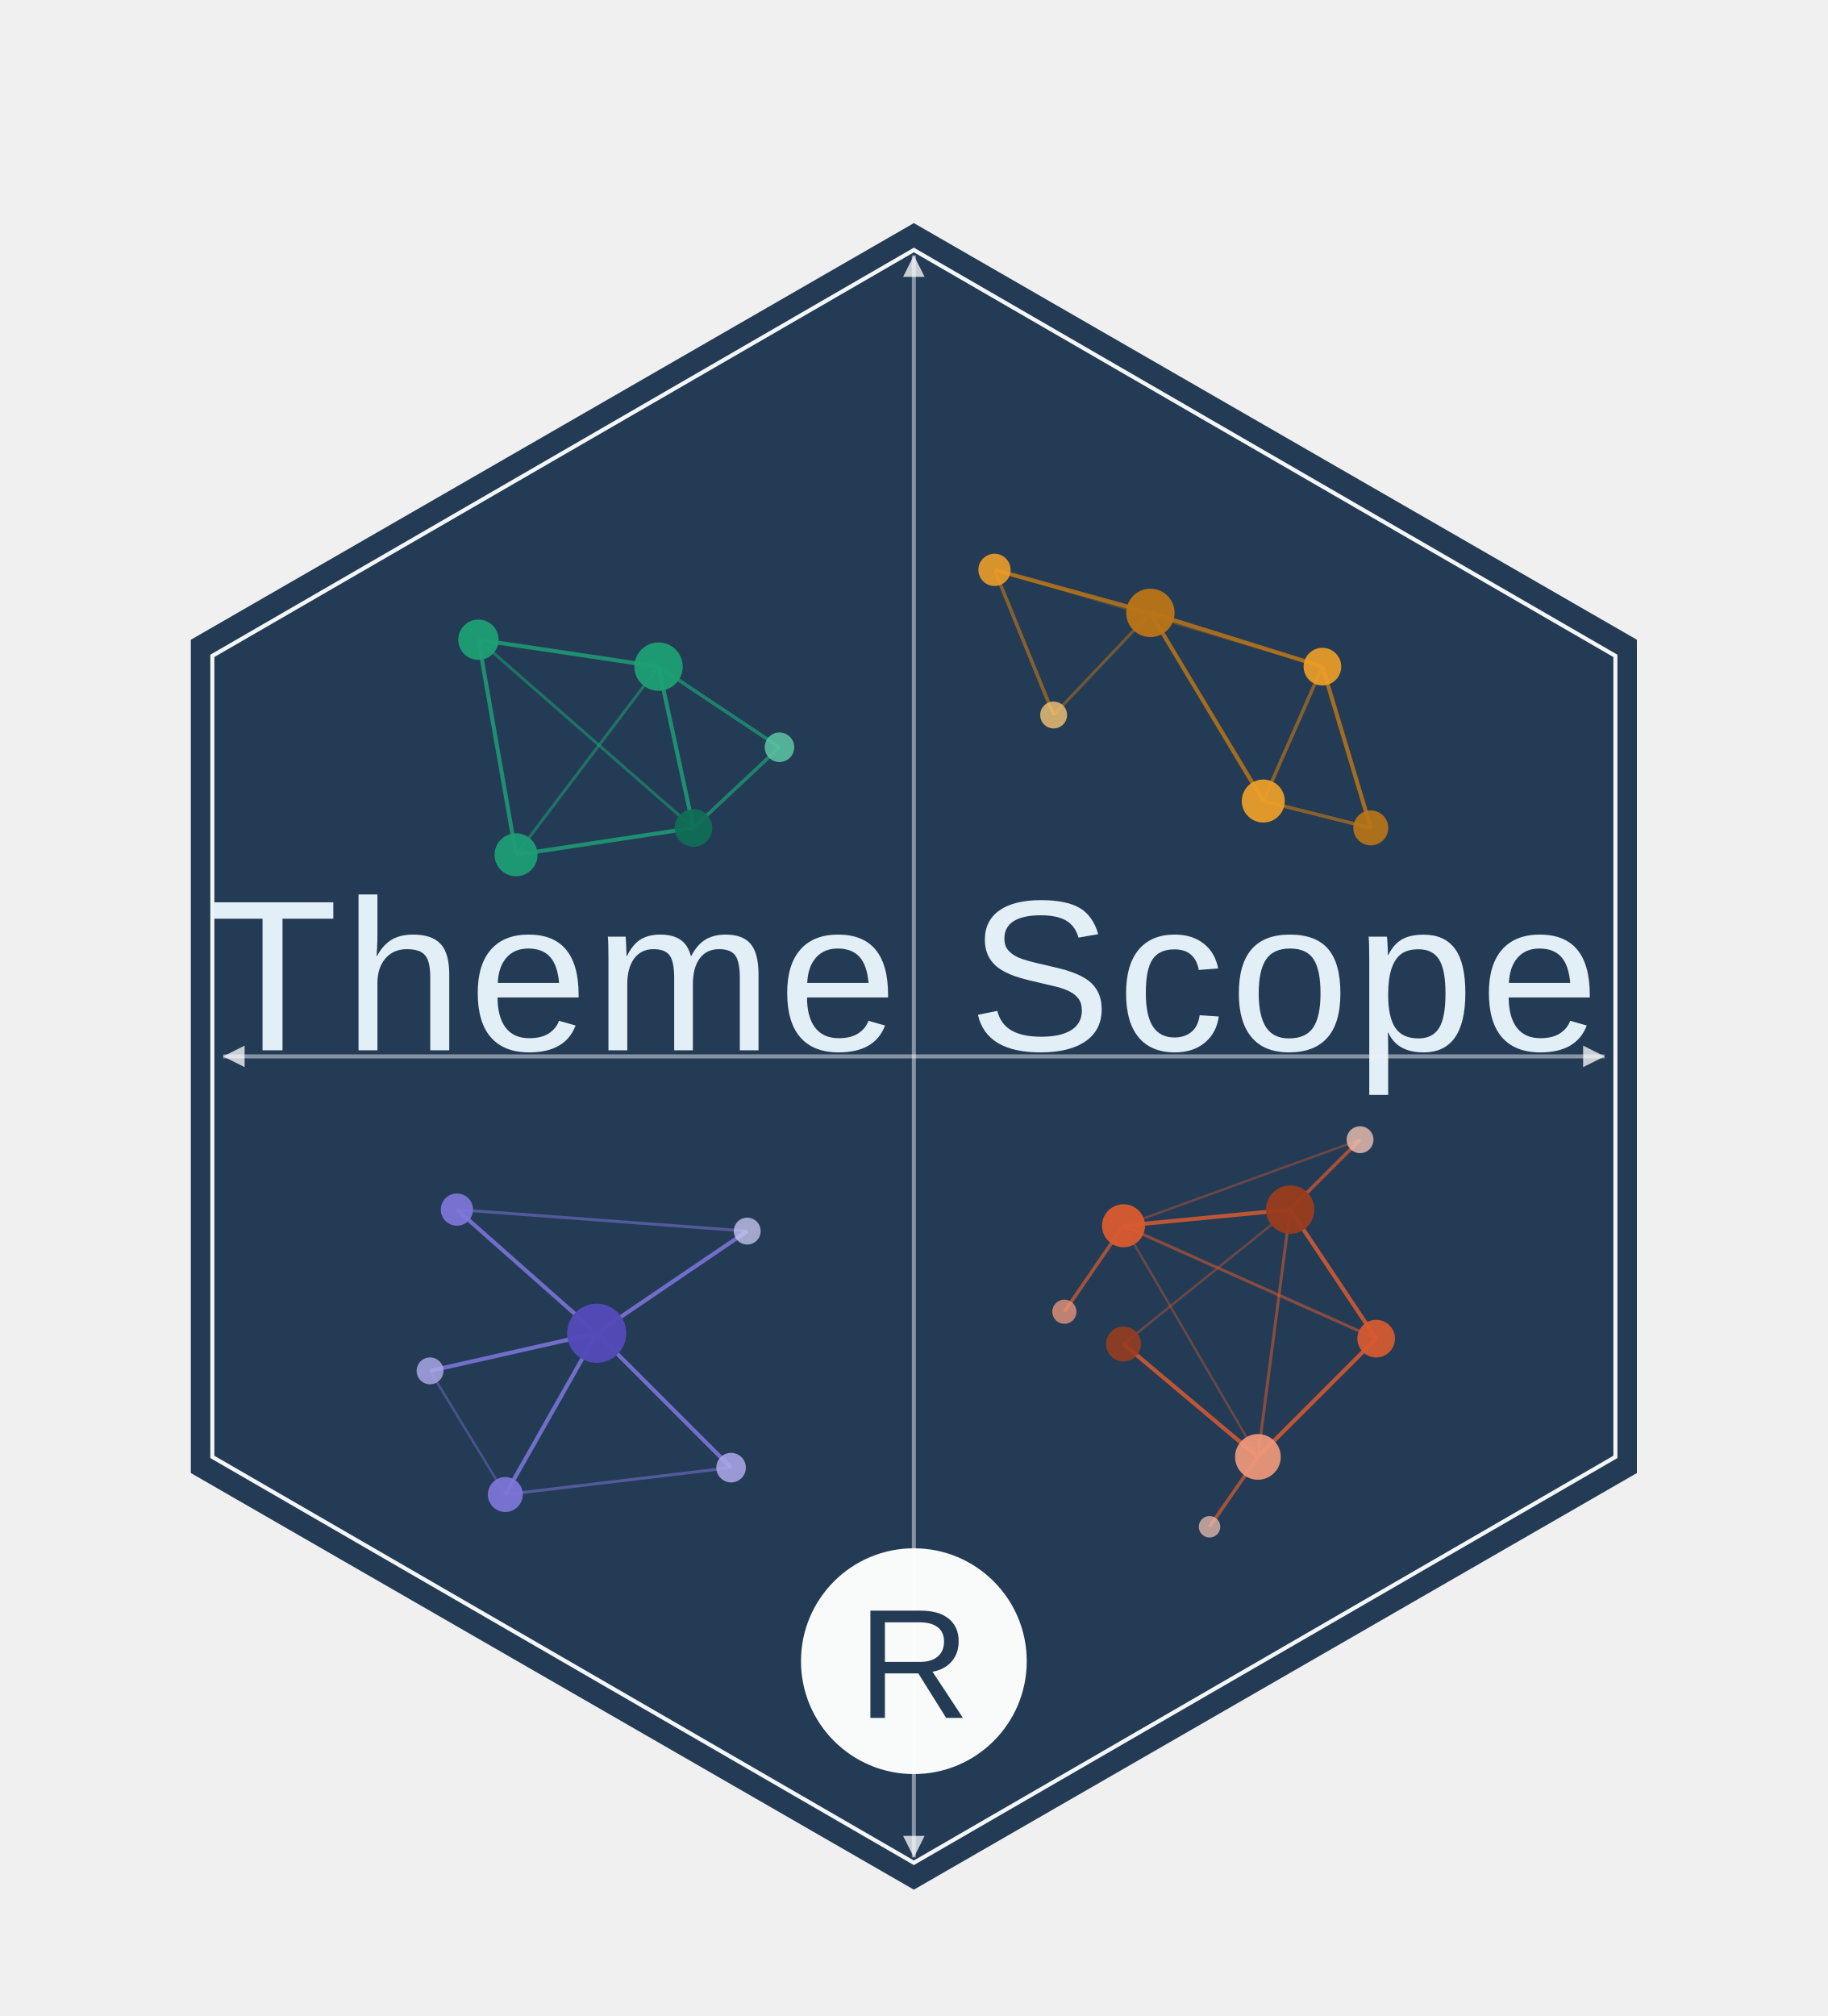
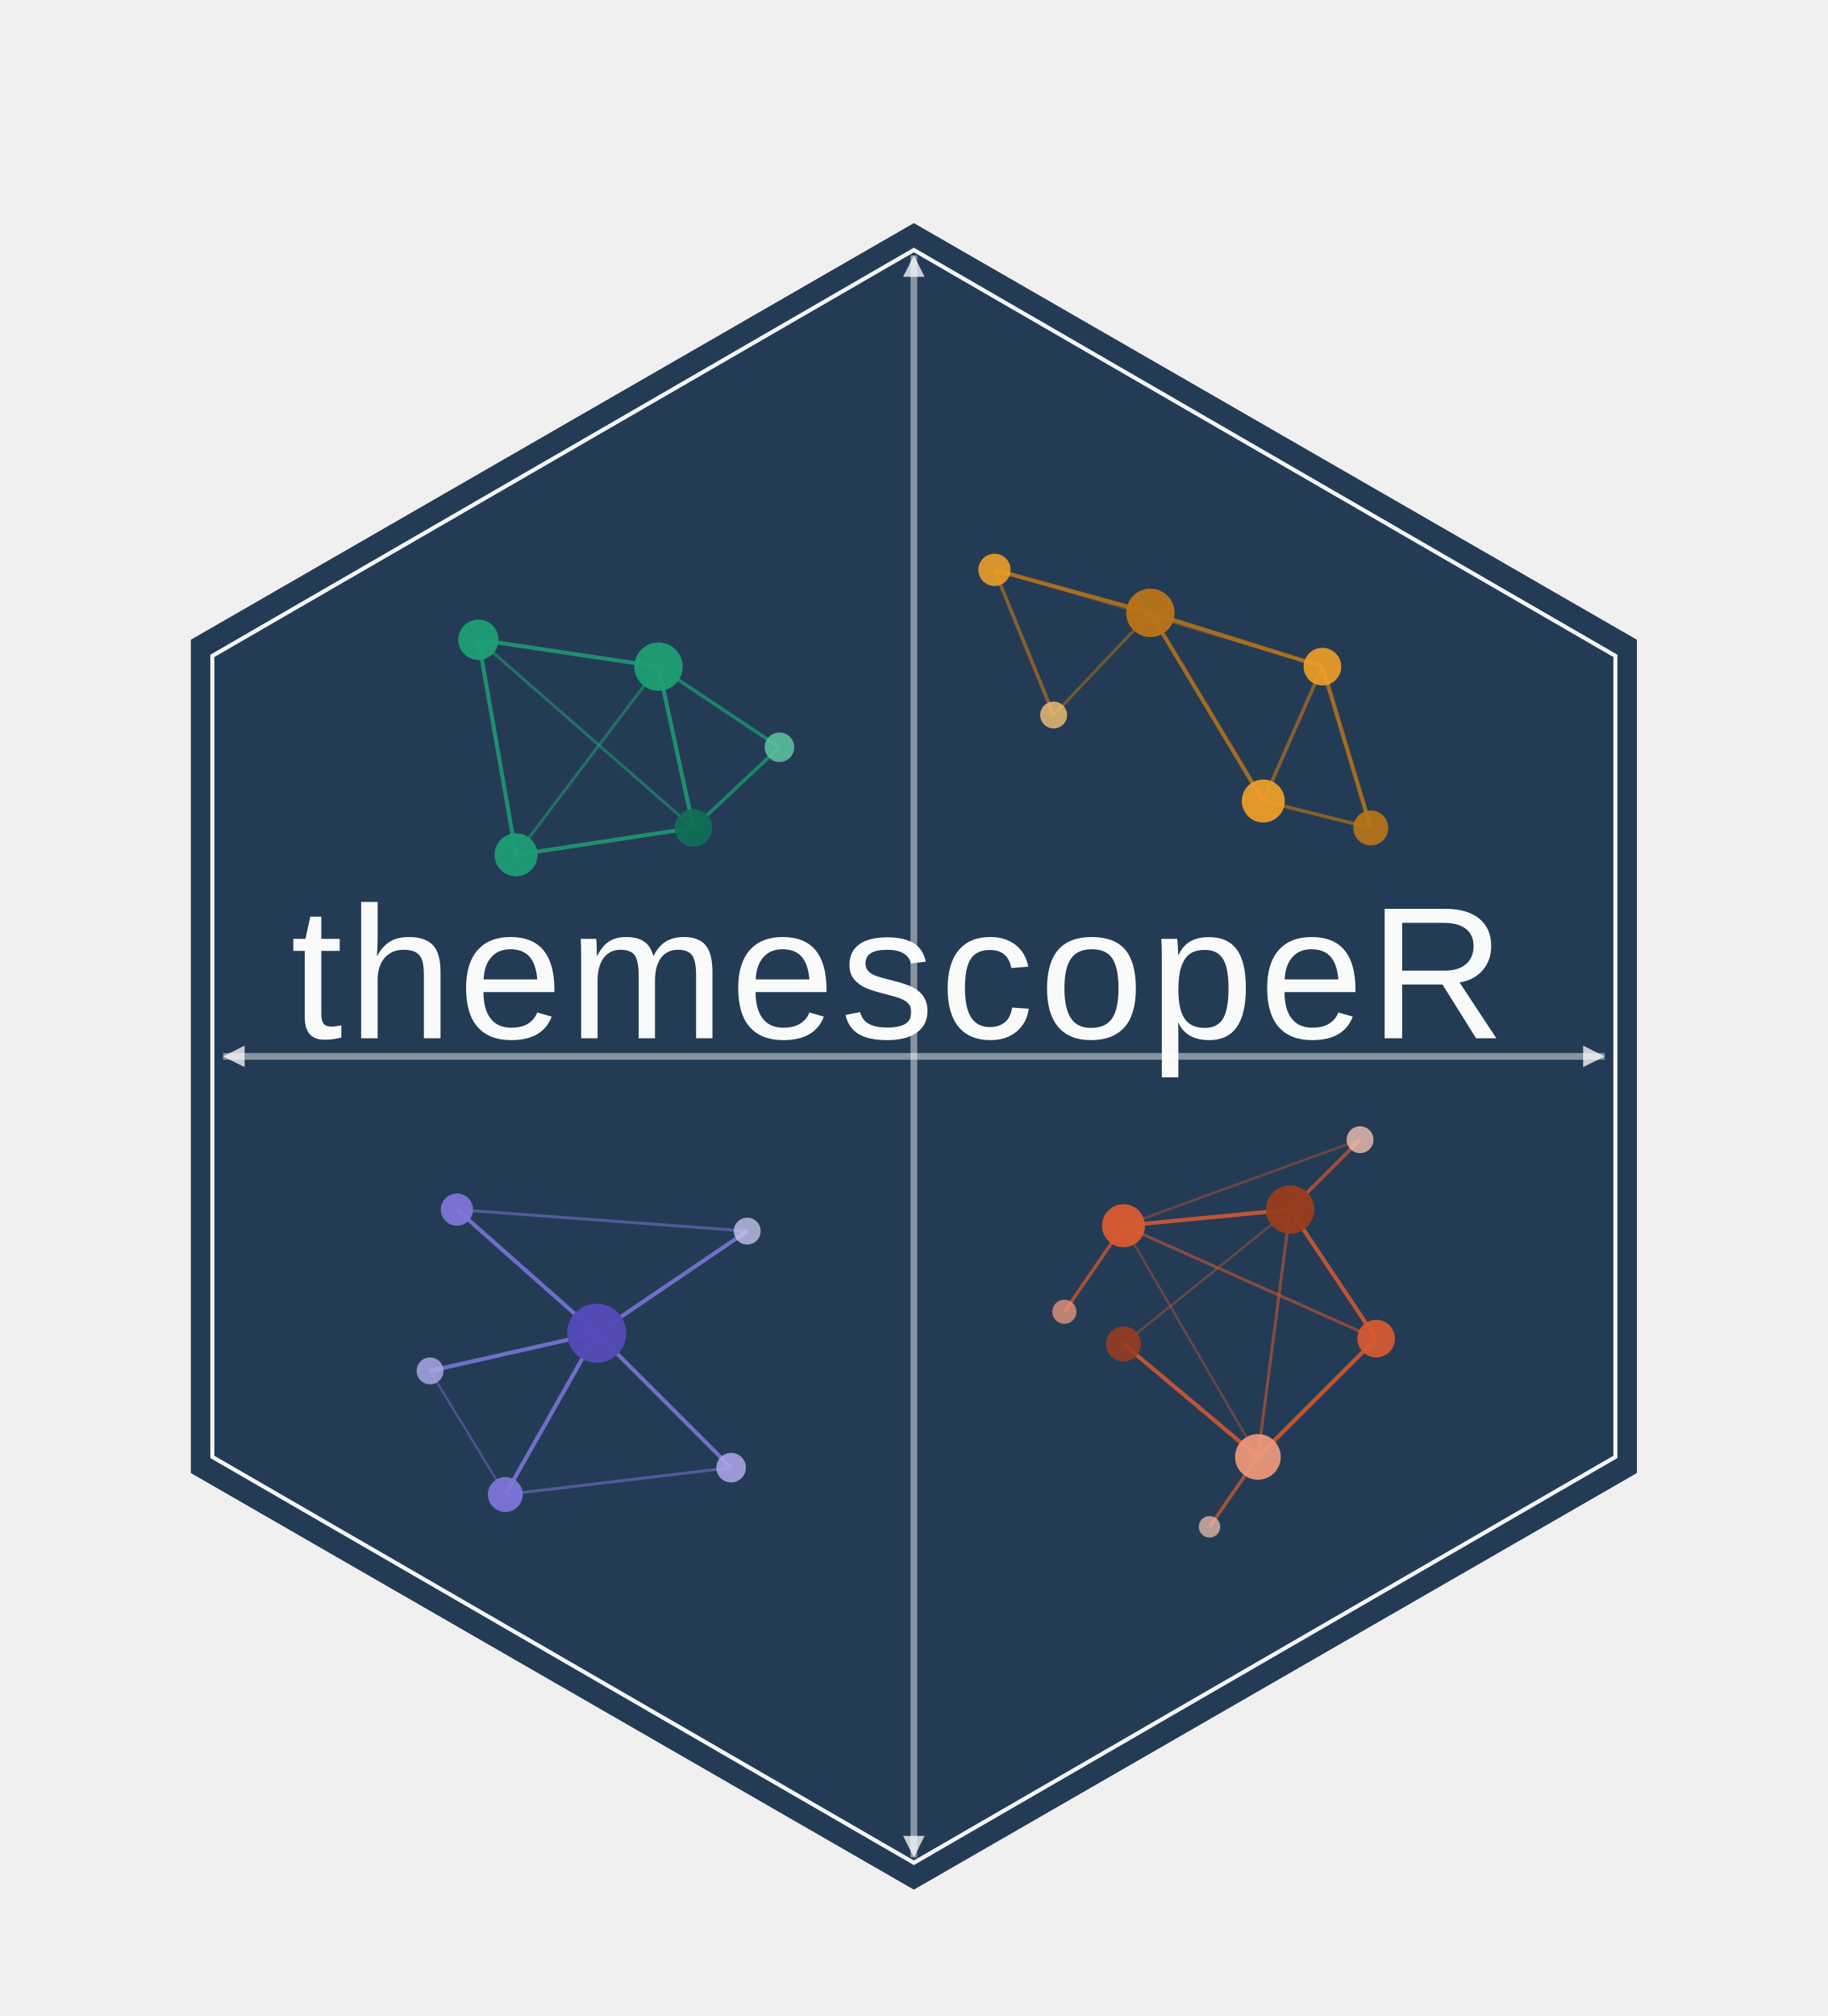
<svg xmlns="http://www.w3.org/2000/svg" width="100%" viewBox="0 0 680 750">
  <defs>
    <clipPath id="hexclip">
      <polygon points="340,83 609,238 609,548 340,703 71,548 71,238" />
    </clipPath>
  </defs>
  <polygon points="340,83 609,238 609,548 340,703 71,548 71,238" fill="#243b55" />
  <polygon points="340,93 601,244 601,542 340,693 79,542 79,244" fill="none" stroke="#ffffff" stroke-width="1.5" opacity="0.95" />
  <polygon points="597,393 589,389 589,397" fill="#ffffff" opacity="0.75" />
  <polygon points="83,393 91,389 91,397" fill="#ffffff" opacity="0.75" />
  <polygon points="340,95 336,103 344,103" fill="#ffffff" opacity="0.75" />
  <polygon points="340,691 336,683 344,683" fill="#ffffff" opacity="0.75" />
-   <line x1="83" y1="393" x2="597" y2="393" stroke="#ffffff" stroke-width="1.5" opacity="0.45" />
-   <line x1="340" y1="95" x2="340" y2="691" stroke="#ffffff" stroke-width="1.5" opacity="0.45" />
+   <line x1="83" y1="393" x2="597" y2="393" stroke="#ffffff" stroke-width="2.5" opacity="0.45" />
+   <line x1="340" y1="95" x2="340" y2="691" stroke="#ffffff" stroke-width="2.5" opacity="0.45" />
  <line x1="178" y1="238" x2="245" y2="248" stroke="#1D9E75" stroke-width="1.5" opacity="0.85" />
  <line x1="245" y1="248" x2="258" y2="308" stroke="#1D9E75" stroke-width="1.5" opacity="0.85" />
  <line x1="258" y1="308" x2="192" y2="318" stroke="#1D9E75" stroke-width="1.5" opacity="0.85" />
  <line x1="192" y1="318" x2="178" y2="238" stroke="#1D9E75" stroke-width="1.5" opacity="0.85" />
  <line x1="178" y1="238" x2="258" y2="308" stroke="#1D9E75" stroke-width="1.1" opacity="0.55" />
  <line x1="245" y1="248" x2="192" y2="318" stroke="#1D9E75" stroke-width="1.1" opacity="0.55" />
  <line x1="245" y1="248" x2="290" y2="278" stroke="#1D9E75" stroke-width="1.3" opacity="0.72" />
  <line x1="258" y1="308" x2="290" y2="278" stroke="#1D9E75" stroke-width="1.3" opacity="0.72" />
  <circle cx="178" cy="238" r="7.5" fill="#1D9E75" opacity="0.95" />
  <circle cx="245" cy="248" r="9" fill="#1D9E75" opacity="0.95" />
  <circle cx="258" cy="308" r="7" fill="#0F6E56" opacity="0.92" />
  <circle cx="192" cy="318" r="8" fill="#1D9E75" opacity="0.92" />
  <circle cx="290" cy="278" r="5.5" fill="#5DCAA5" opacity="0.82" />
  <line x1="370" y1="212" x2="428" y2="228" stroke="#BA7517" stroke-width="1.5" opacity="0.85" />
  <line x1="428" y1="228" x2="492" y2="248" stroke="#BA7517" stroke-width="1.5" opacity="0.85" />
  <line x1="492" y1="248" x2="510" y2="308" stroke="#BA7517" stroke-width="1.5" opacity="0.85" />
  <line x1="428" y1="228" x2="470" y2="298" stroke="#BA7517" stroke-width="1.5" opacity="0.85" />
  <line x1="492" y1="248" x2="470" y2="298" stroke="#BA7517" stroke-width="1.3" opacity="0.65" />
  <line x1="510" y1="308" x2="470" y2="298" stroke="#BA7517" stroke-width="1.3" opacity="0.65" />
  <line x1="370" y1="212" x2="392" y2="266" stroke="#BA7517" stroke-width="1.3" opacity="0.65" />
  <line x1="428" y1="228" x2="392" y2="266" stroke="#BA7517" stroke-width="1.1" opacity="0.5" />
  <line x1="370" y1="212" x2="492" y2="248" stroke="#BA7517" stroke-width="0.9" opacity="0.38" />
  <circle cx="370" cy="212" r="6" fill="#EF9F27" opacity="0.88" />
  <circle cx="428" cy="228" r="9" fill="#BA7517" opacity="0.95" />
  <circle cx="492" cy="248" r="7" fill="#EF9F27" opacity="0.9" />
  <circle cx="510" cy="308" r="6.5" fill="#BA7517" opacity="0.9" />
  <circle cx="470" cy="298" r="8" fill="#EF9F27" opacity="0.92" />
  <circle cx="392" cy="266" r="5" fill="#FAC775" opacity="0.78" />
  <line x1="222" y1="496" x2="170" y2="450" stroke="#7F77DD" stroke-width="1.5" opacity="0.85" />
  <line x1="222" y1="496" x2="160" y2="510" stroke="#7F77DD" stroke-width="1.5" opacity="0.85" />
  <line x1="222" y1="496" x2="188" y2="556" stroke="#7F77DD" stroke-width="1.5" opacity="0.85" />
  <line x1="222" y1="496" x2="272" y2="546" stroke="#7F77DD" stroke-width="1.5" opacity="0.85" />
  <line x1="222" y1="496" x2="278" y2="458" stroke="#7F77DD" stroke-width="1.5" opacity="0.85" />
  <line x1="170" y1="450" x2="278" y2="458" stroke="#7F77DD" stroke-width="1.1" opacity="0.52" />
  <line x1="188" y1="556" x2="272" y2="546" stroke="#7F77DD" stroke-width="1.1" opacity="0.52" />
  <line x1="160" y1="510" x2="188" y2="556" stroke="#7F77DD" stroke-width="0.9" opacity="0.4" />
  <circle cx="222" cy="496" r="11" fill="#534AB7" opacity="0.97" />
  <circle cx="170" cy="450" r="6" fill="#7F77DD" opacity="0.9" />
  <circle cx="160" cy="510" r="5" fill="#AFA9EC" opacity="0.82" />
  <circle cx="188" cy="556" r="6.5" fill="#7F77DD" opacity="0.9" />
  <circle cx="272" cy="546" r="5.5" fill="#AFA9EC" opacity="0.85" />
  <circle cx="278" cy="458" r="5" fill="#CECBF6" opacity="0.75" />
  <line x1="418" y1="456" x2="480" y2="450" stroke="#D85A30" stroke-width="1.5" opacity="0.85" />
  <line x1="480" y1="450" x2="512" y2="498" stroke="#D85A30" stroke-width="1.5" opacity="0.85" />
  <line x1="512" y1="498" x2="468" y2="542" stroke="#D85A30" stroke-width="1.5" opacity="0.85" />
  <line x1="468" y1="542" x2="418" y2="500" stroke="#D85A30" stroke-width="1.5" opacity="0.85" />
  <line x1="418" y1="456" x2="512" y2="498" stroke="#D85A30" stroke-width="1.1" opacity="0.55" />
  <line x1="480" y1="450" x2="468" y2="542" stroke="#D85A30" stroke-width="1.1" opacity="0.55" />
  <line x1="418" y1="456" x2="468" y2="542" stroke="#D85A30" stroke-width="0.9" opacity="0.38" />
  <line x1="480" y1="450" x2="418" y2="500" stroke="#D85A30" stroke-width="0.9" opacity="0.38" />
  <line x1="480" y1="450" x2="506" y2="424" stroke="#D85A30" stroke-width="1.3" opacity="0.7" />
  <line x1="418" y1="456" x2="396" y2="488" stroke="#D85A30" stroke-width="1.3" opacity="0.7" />
  <line x1="468" y1="542" x2="450" y2="568" stroke="#D85A30" stroke-width="1.3" opacity="0.7" />
  <line x1="506" y1="424" x2="418" y2="456" stroke="#D85A30" stroke-width="0.9" opacity="0.38" />
  <circle cx="418" cy="456" r="8" fill="#D85A30" opacity="0.95" />
  <circle cx="480" cy="450" r="9" fill="#993C1D" opacity="0.95" />
  <circle cx="512" cy="498" r="7" fill="#D85A30" opacity="0.92" />
  <circle cx="468" cy="542" r="8.5" fill="#F0997B" opacity="0.92" />
  <circle cx="418" cy="500" r="6.5" fill="#993C1D" opacity="0.88" />
  <circle cx="506" cy="424" r="5" fill="#F5C4B3" opacity="0.78" />
  <circle cx="396" cy="488" r="4.5" fill="#F0997B" opacity="0.75" />
  <circle cx="450" cy="568" r="4" fill="#F5C4B3" opacity="0.7" />
-   <text x="336" y="363" text-anchor="middle" dominant-baseline="central" font-family="'Helvetica Neue', Arial, sans-serif" font-weight="200" font-size="80" letter-spacing="2" fill="#e8f4fb" opacity="0.97">Theme Scope</text>
-   <circle cx="340" cy="618" r="42" fill="#ffffff" opacity="0.97" />
-   <text x="340" y="619" text-anchor="middle" dominant-baseline="central" font-family="'Helvetica Neue', Arial, sans-serif" font-weight="400" font-size="58" fill="#243b55">R</text>
+   <text x="334" y="362" text-anchor="middle" dominant-baseline="central" font-family="'Helvetica Neue', Arial, sans-serif" font-weight="300" font-size="70" letter-spacing="2" fill="#ffffff" opacity="0.97">themescopeR</text>
</svg>
